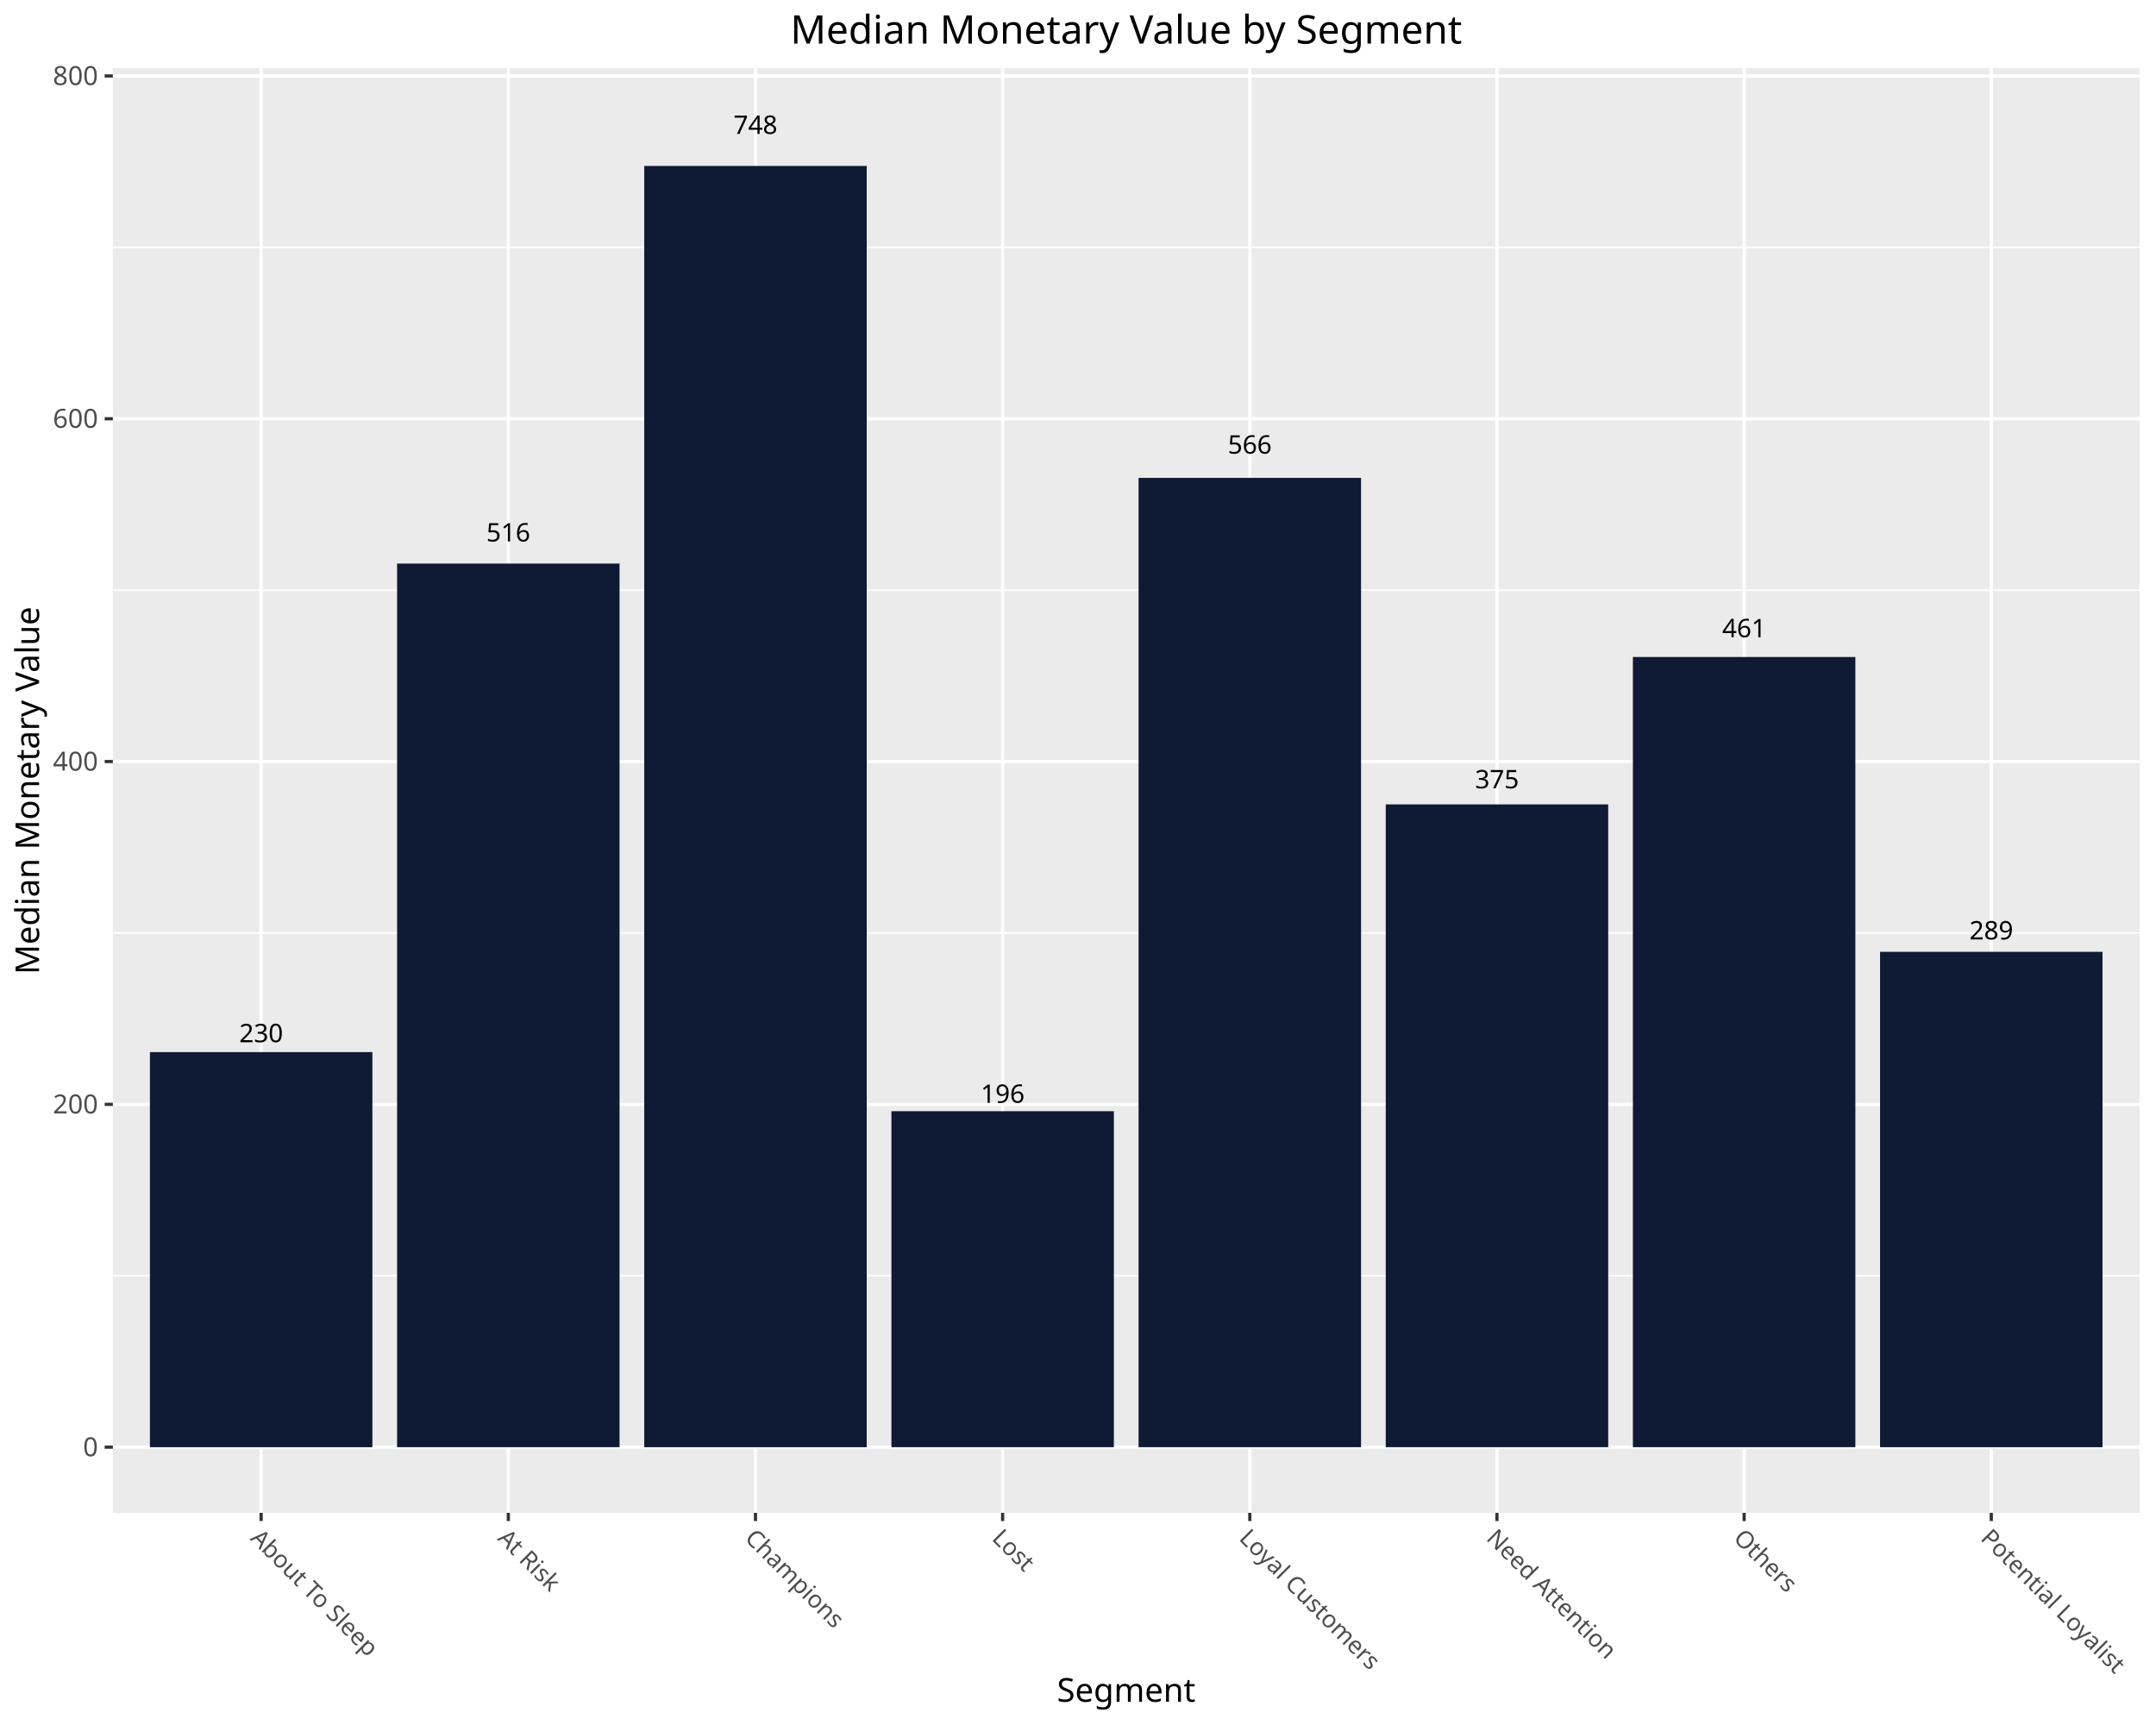
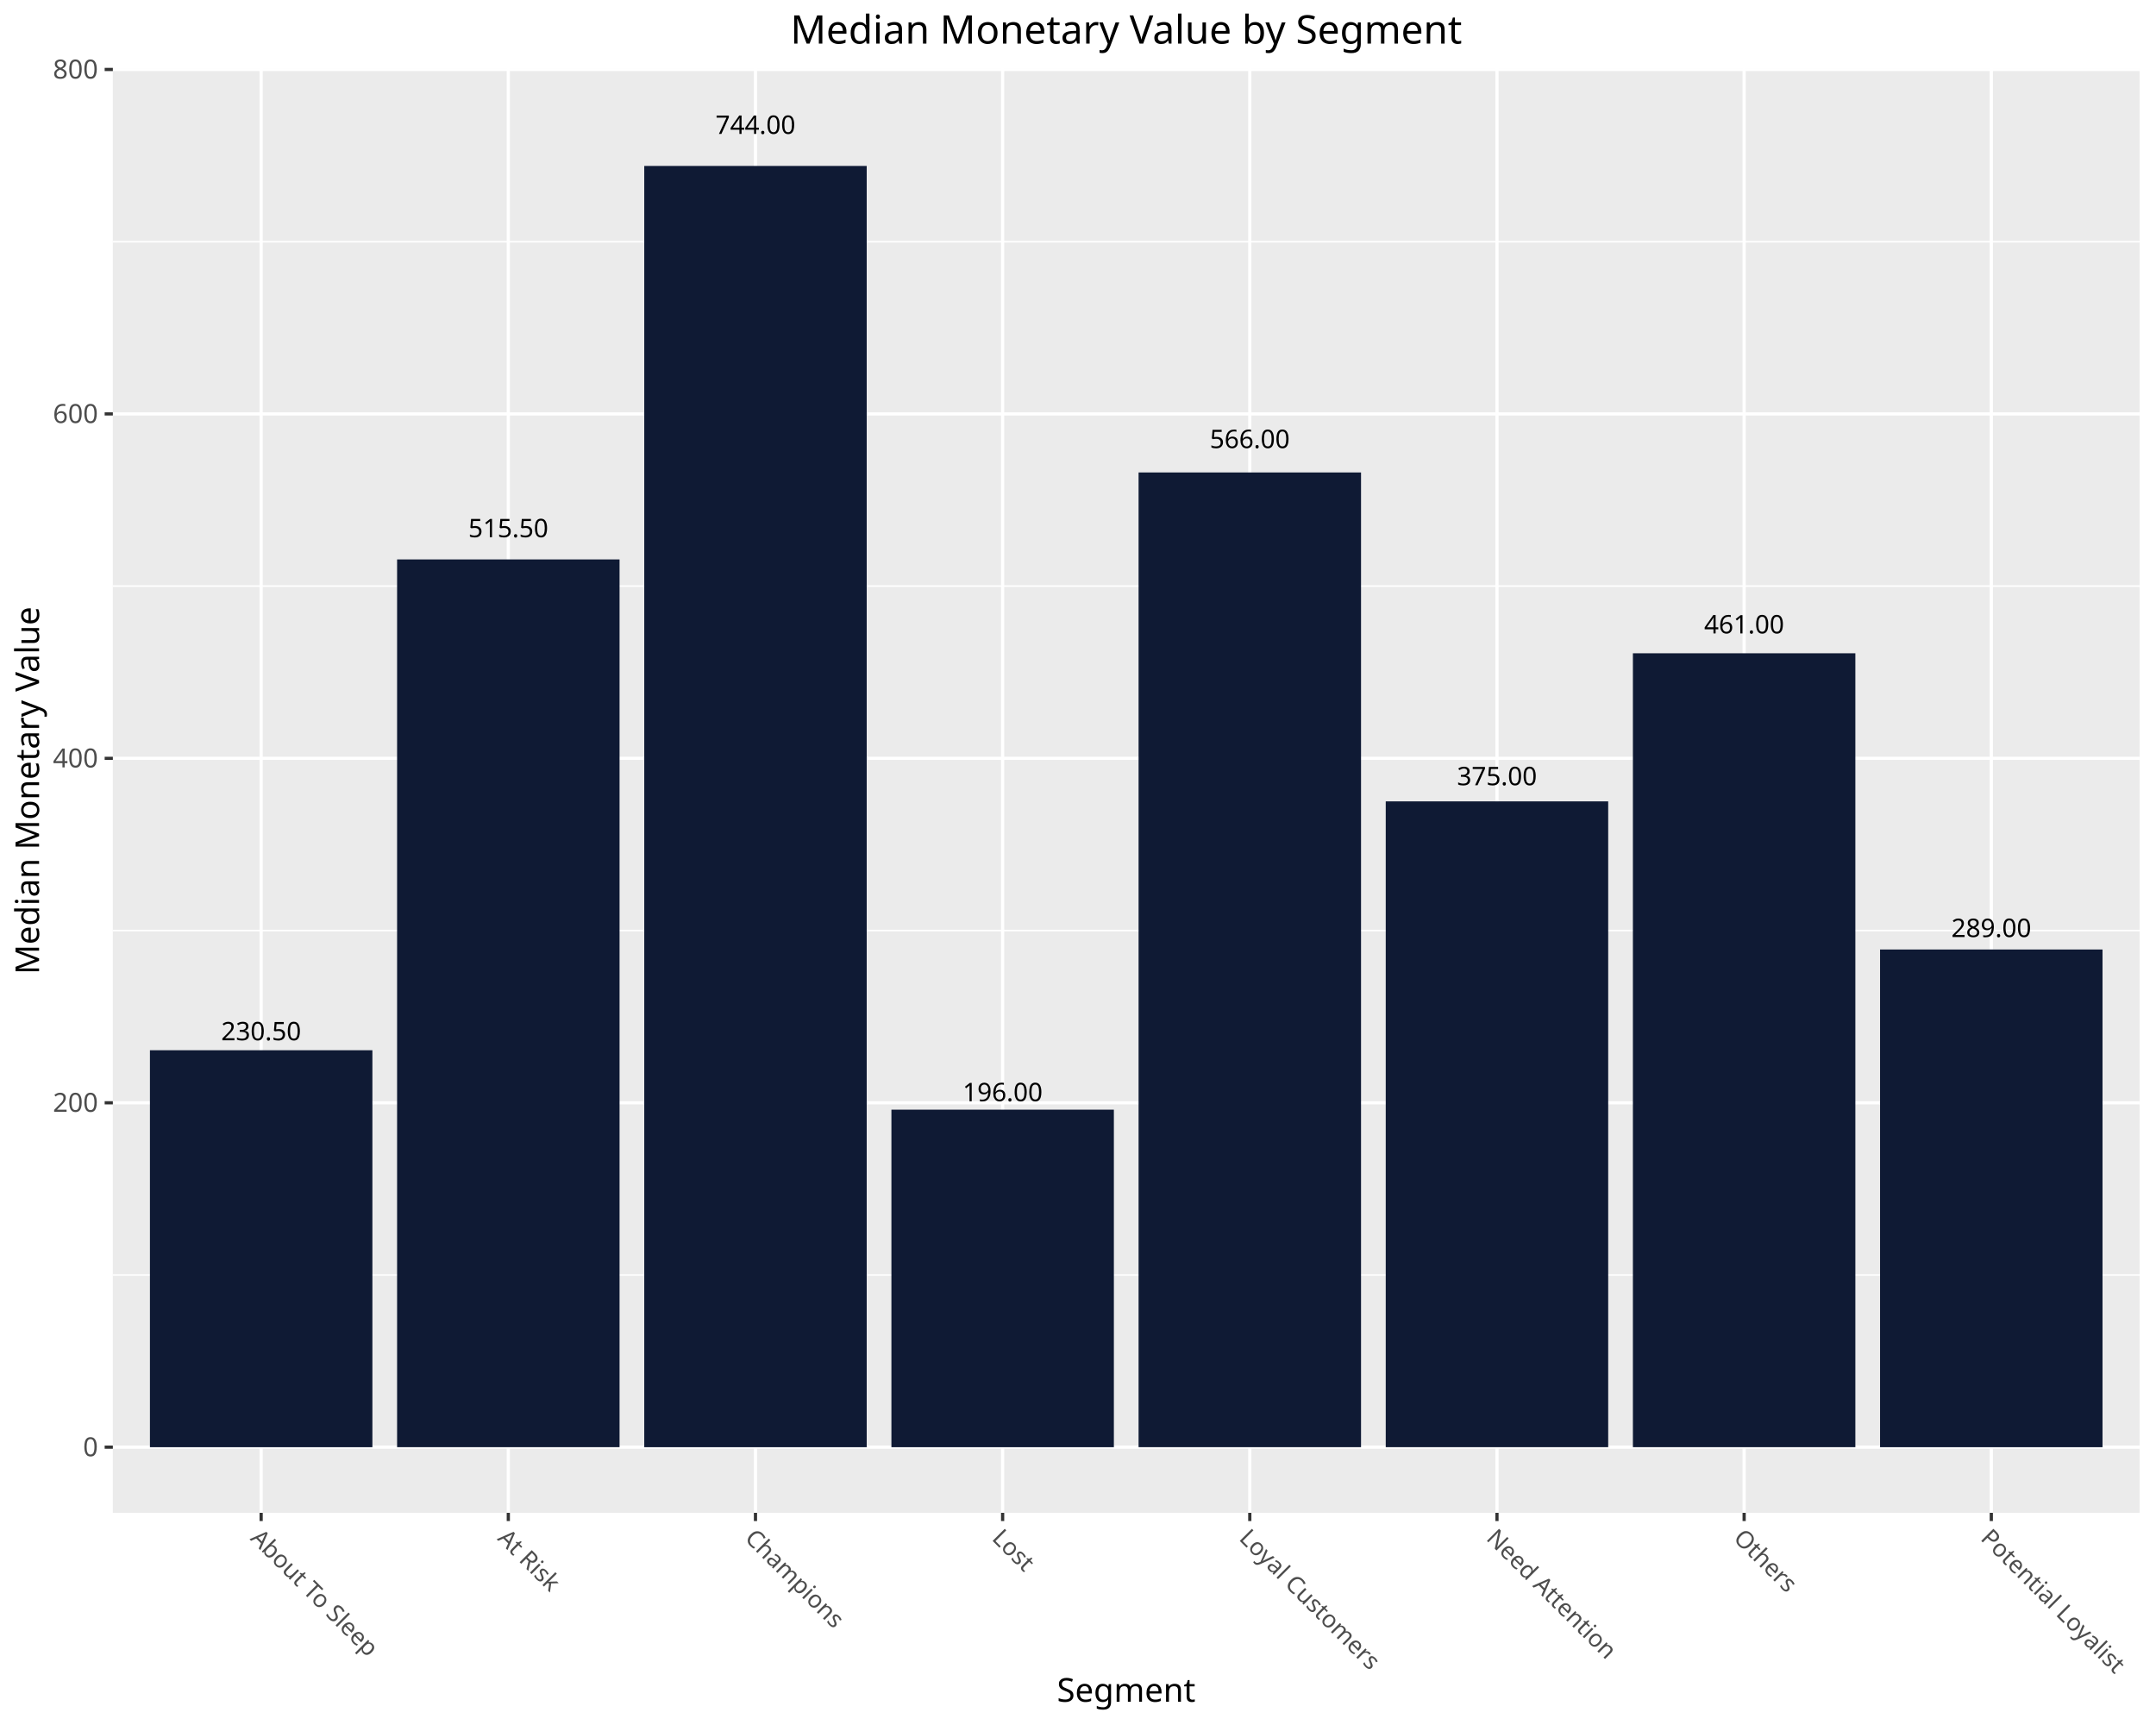
<svg xmlns="http://www.w3.org/2000/svg" class="svglite" data-engine-version="2.0" width="720.00pt" height="576.00pt" viewBox="0 0 720.00 576.00">
  <defs>
    <style type="text/css">
    .svglite line, .svglite polyline, .svglite polygon, .svglite path, .svglite rect, .svglite circle {
      fill: none;
      stroke: #000000;
      stroke-linecap: round;
      stroke-linejoin: round;
      stroke-miterlimit: 10.00;
    }
  </style>
  </defs>
  <rect width="100%" height="100%" style="stroke: none; fill: #FFFFFF;" />
  <defs>
    <clipPath id="cpMC4wMHw3MjAuMDB8MC4wMHw1NzYuMDA=">
      <rect x="0.00" y="0.00" width="720.00" height="576.00" />
    </clipPath>
  </defs>
  <g clip-path="url(#cpMC4wMHw3MjAuMDB8MC4wMHw1NzYuMDA=)">
    <rect x="0.00" y="0.00" width="720.00" height="576.00" style="stroke-width: 1.07; stroke: #FFFFFF; fill: #FFFFFF;" />
  </g>
  <defs>
    <clipPath id="cpMzcuNjl8NzE0LjUyfDIyLjc4fDUwNS4xNg==">
      <rect x="37.69" y="22.78" width="676.83" height="482.38" />
    </clipPath>
  </defs>
  <g clip-path="url(#cpMzcuNjl8NzE0LjUyfDIyLjc4fDUwNS4xNg==)">
    <rect x="37.69" y="22.78" width="676.83" height="482.38" style="stroke-width: 1.07; stroke: none; fill: #EBEBEB;" />
-     <polyline points="37.69,426.00 714.52,426.00 " style="stroke-width: 0.53; stroke: #FFFFFF; stroke-linecap: butt;" />
-     <polyline points="37.69,311.53 714.52,311.53 " style="stroke-width: 0.53; stroke: #FFFFFF; stroke-linecap: butt;" />
-     <polyline points="37.69,197.06 714.52,197.06 " style="stroke-width: 0.53; stroke: #FFFFFF; stroke-linecap: butt;" />
-     <polyline points="37.69,82.59 714.52,82.59 " style="stroke-width: 0.53; stroke: #FFFFFF; stroke-linecap: butt;" />
+     <polyline points="37.69,425.73 714.52,425.73 " style="stroke-width: 0.53; stroke: #FFFFFF; stroke-linecap: butt;" />
+     <polyline points="37.69,310.72 714.52,310.72 " style="stroke-width: 0.53; stroke: #FFFFFF; stroke-linecap: butt;" />
+     <polyline points="37.69,195.71 714.52,195.71 " style="stroke-width: 0.53; stroke: #FFFFFF; stroke-linecap: butt;" />
+     <polyline points="37.69,80.71 714.52,80.71 " style="stroke-width: 0.53; stroke: #FFFFFF; stroke-linecap: butt;" />
    <polyline points="37.69,483.23 714.52,483.23 " style="stroke-width: 1.07; stroke: #FFFFFF; stroke-linecap: butt;" />
-     <polyline points="37.69,368.76 714.52,368.76 " style="stroke-width: 1.07; stroke: #FFFFFF; stroke-linecap: butt;" />
-     <polyline points="37.69,254.29 714.52,254.29 " style="stroke-width: 1.07; stroke: #FFFFFF; stroke-linecap: butt;" />
-     <polyline points="37.69,139.83 714.52,139.83 " style="stroke-width: 1.07; stroke: #FFFFFF; stroke-linecap: butt;" />
-     <polyline points="37.69,25.36 714.52,25.36 " style="stroke-width: 1.07; stroke: #FFFFFF; stroke-linecap: butt;" />
+     <polyline points="37.69,368.23 714.52,368.23 " style="stroke-width: 1.07; stroke: #FFFFFF; stroke-linecap: butt;" />
+     <polyline points="37.69,253.22 714.52,253.22 " style="stroke-width: 1.07; stroke: #FFFFFF; stroke-linecap: butt;" />
+     <polyline points="37.69,138.21 714.52,138.21 " style="stroke-width: 1.07; stroke: #FFFFFF; stroke-linecap: butt;" />
+     <polyline points="37.69,23.20 714.52,23.20 " style="stroke-width: 1.07; stroke: #FFFFFF; stroke-linecap: butt;" />
    <polyline points="87.21,505.16 87.21,22.78 " style="stroke-width: 1.07; stroke: #FFFFFF; stroke-linecap: butt;" />
    <polyline points="169.75,505.16 169.75,22.78 " style="stroke-width: 1.07; stroke: #FFFFFF; stroke-linecap: butt;" />
    <polyline points="252.29,505.16 252.29,22.78 " style="stroke-width: 1.07; stroke: #FFFFFF; stroke-linecap: butt;" />
    <polyline points="334.83,505.16 334.83,22.78 " style="stroke-width: 1.07; stroke: #FFFFFF; stroke-linecap: butt;" />
    <polyline points="417.37,505.16 417.37,22.78 " style="stroke-width: 1.07; stroke: #FFFFFF; stroke-linecap: butt;" />
    <polyline points="499.92,505.16 499.92,22.78 " style="stroke-width: 1.07; stroke: #FFFFFF; stroke-linecap: butt;" />
    <polyline points="582.46,505.16 582.46,22.78 " style="stroke-width: 1.07; stroke: #FFFFFF; stroke-linecap: butt;" />
    <polyline points="665.00,505.16 665.00,22.78 " style="stroke-width: 1.07; stroke: #FFFFFF; stroke-linecap: butt;" />
-     <rect x="297.69" y="371.05" width="74.29" height="112.18" style="stroke-width: 1.07; stroke: none; stroke-linecap: butt; stroke-linejoin: miter; fill: #0F1A34;" />
-     <rect x="50.07" y="351.31" width="74.29" height="131.93" style="stroke-width: 1.07; stroke: none; stroke-linecap: butt; stroke-linejoin: miter; fill: #0F1A34;" />
-     <rect x="627.85" y="317.83" width="74.29" height="165.41" style="stroke-width: 1.07; stroke: none; stroke-linecap: butt; stroke-linejoin: miter; fill: #0F1A34;" />
-     <rect x="462.77" y="268.60" width="74.29" height="214.63" style="stroke-width: 1.07; stroke: none; stroke-linecap: butt; stroke-linejoin: miter; fill: #0F1A34;" />
-     <rect x="545.31" y="219.38" width="74.29" height="263.85" style="stroke-width: 1.07; stroke: none; stroke-linecap: butt; stroke-linejoin: miter; fill: #0F1A34;" />
-     <rect x="132.61" y="188.19" width="74.29" height="295.04" style="stroke-width: 1.07; stroke: none; stroke-linecap: butt; stroke-linejoin: miter; fill: #0F1A34;" />
-     <rect x="380.23" y="159.57" width="74.29" height="323.66" style="stroke-width: 1.07; stroke: none; stroke-linecap: butt; stroke-linejoin: miter; fill: #0F1A34;" />
+     <rect x="297.69" y="370.53" width="74.29" height="112.71" style="stroke-width: 1.07; stroke: none; stroke-linecap: butt; stroke-linejoin: miter; fill: #0F1A34;" />
+     <rect x="50.07" y="350.69" width="74.29" height="132.55" style="stroke-width: 1.07; stroke: none; stroke-linecap: butt; stroke-linejoin: miter; fill: #0F1A34;" />
+     <rect x="627.85" y="317.05" width="74.29" height="166.19" style="stroke-width: 1.07; stroke: none; stroke-linecap: butt; stroke-linejoin: miter; fill: #0F1A34;" />
+     <rect x="462.77" y="267.59" width="74.29" height="215.64" style="stroke-width: 1.07; stroke: none; stroke-linecap: butt; stroke-linejoin: miter; fill: #0F1A34;" />
+     <rect x="545.31" y="218.14" width="74.29" height="265.09" style="stroke-width: 1.07; stroke: none; stroke-linecap: butt; stroke-linejoin: miter; fill: #0F1A34;" />
+     <rect x="132.61" y="186.80" width="74.29" height="296.43" style="stroke-width: 1.07; stroke: none; stroke-linecap: butt; stroke-linejoin: miter; fill: #0F1A34;" />
+     <rect x="380.23" y="157.76" width="74.29" height="325.47" style="stroke-width: 1.07; stroke: none; stroke-linecap: butt; stroke-linejoin: miter; fill: #0F1A34;" />
    <rect x="215.15" y="55.41" width="74.29" height="427.83" style="stroke-width: 1.07; stroke: none; stroke-linecap: butt; stroke-linejoin: miter; fill: #0F1A34;" />
-     <text x="334.83" y="368.25" text-anchor="middle" style="font-size: 8.54px; font-family: sans;" textLength="14.24px" lengthAdjust="spacingAndGlyphs">196</text>
-     <text x="87.21" y="348.01" text-anchor="middle" style="font-size: 8.54px; font-family: sans;" textLength="14.24px" lengthAdjust="spacingAndGlyphs">230</text>
-     <text x="665.00" y="313.69" text-anchor="middle" style="font-size: 8.54px; font-family: sans;" textLength="14.24px" lengthAdjust="spacingAndGlyphs">289</text>
-     <text x="499.92" y="263.24" text-anchor="middle" style="font-size: 8.54px; font-family: sans;" textLength="14.24px" lengthAdjust="spacingAndGlyphs">375</text>
-     <text x="582.46" y="212.79" text-anchor="middle" style="font-size: 8.54px; font-family: sans;" textLength="14.24px" lengthAdjust="spacingAndGlyphs">461</text>
-     <text x="169.75" y="180.81" text-anchor="middle" style="font-size: 8.54px; font-family: sans;" textLength="14.24px" lengthAdjust="spacingAndGlyphs">516</text>
-     <text x="417.37" y="151.48" text-anchor="middle" style="font-size: 8.54px; font-family: sans;" textLength="14.24px" lengthAdjust="spacingAndGlyphs">566</text>
-     <text x="252.29" y="44.71" text-anchor="middle" style="font-size: 8.54px; font-family: sans;" textLength="14.24px" lengthAdjust="spacingAndGlyphs">748</text>
+     <text x="334.83" y="367.71" text-anchor="middle" style="font-size: 8.54px; font-family: sans;" textLength="26.11px" lengthAdjust="spacingAndGlyphs">196.00</text>
+     <text x="87.21" y="347.37" text-anchor="middle" style="font-size: 8.54px; font-family: sans;" textLength="26.11px" lengthAdjust="spacingAndGlyphs">230.50</text>
+     <text x="665.00" y="312.89" text-anchor="middle" style="font-size: 8.54px; font-family: sans;" textLength="26.11px" lengthAdjust="spacingAndGlyphs">289.00</text>
+     <text x="499.92" y="262.20" text-anchor="middle" style="font-size: 8.54px; font-family: sans;" textLength="26.11px" lengthAdjust="spacingAndGlyphs">375.00</text>
+     <text x="582.46" y="211.51" text-anchor="middle" style="font-size: 8.54px; font-family: sans;" textLength="26.11px" lengthAdjust="spacingAndGlyphs">461.00</text>
+     <text x="169.75" y="179.39" text-anchor="middle" style="font-size: 8.54px; font-family: sans;" textLength="26.11px" lengthAdjust="spacingAndGlyphs">515.50</text>
+     <text x="417.37" y="149.63" text-anchor="middle" style="font-size: 8.54px; font-family: sans;" textLength="26.11px" lengthAdjust="spacingAndGlyphs">566.00</text>
+     <text x="252.29" y="44.71" text-anchor="middle" style="font-size: 8.54px; font-family: sans;" textLength="26.11px" lengthAdjust="spacingAndGlyphs">744.00</text>
  </g>
  <g clip-path="url(#cpMC4wMHw3MjAuMDB8MC4wMHw1NzYuMDA=)">
    <text x="32.76" y="486.26" text-anchor="end" style="font-size: 8.80px; fill: #4D4D4D; font-family: sans;" textLength="4.89px" lengthAdjust="spacingAndGlyphs">0</text>
-     <text x="32.76" y="371.79" text-anchor="end" style="font-size: 8.80px; fill: #4D4D4D; font-family: sans;" textLength="14.68px" lengthAdjust="spacingAndGlyphs">200</text>
-     <text x="32.76" y="257.32" text-anchor="end" style="font-size: 8.80px; fill: #4D4D4D; font-family: sans;" textLength="14.68px" lengthAdjust="spacingAndGlyphs">400</text>
-     <text x="32.76" y="142.85" text-anchor="end" style="font-size: 8.80px; fill: #4D4D4D; font-family: sans;" textLength="14.68px" lengthAdjust="spacingAndGlyphs">600</text>
-     <text x="32.76" y="28.39" text-anchor="end" style="font-size: 8.80px; fill: #4D4D4D; font-family: sans;" textLength="14.68px" lengthAdjust="spacingAndGlyphs">800</text>
+     <text x="32.76" y="371.25" text-anchor="end" style="font-size: 8.80px; fill: #4D4D4D; font-family: sans;" textLength="14.68px" lengthAdjust="spacingAndGlyphs">200</text>
+     <text x="32.76" y="256.25" text-anchor="end" style="font-size: 8.80px; fill: #4D4D4D; font-family: sans;" textLength="14.68px" lengthAdjust="spacingAndGlyphs">400</text>
+     <text x="32.76" y="141.24" text-anchor="end" style="font-size: 8.80px; fill: #4D4D4D; font-family: sans;" textLength="14.68px" lengthAdjust="spacingAndGlyphs">600</text>
+     <text x="32.76" y="26.23" text-anchor="end" style="font-size: 8.80px; fill: #4D4D4D; font-family: sans;" textLength="14.68px" lengthAdjust="spacingAndGlyphs">800</text>
    <polyline points="34.95,483.23 37.69,483.23 " style="stroke-width: 1.07; stroke: #333333; stroke-linecap: butt;" />
-     <polyline points="34.95,368.76 37.69,368.76 " style="stroke-width: 1.07; stroke: #333333; stroke-linecap: butt;" />
-     <polyline points="34.95,254.29 37.69,254.29 " style="stroke-width: 1.07; stroke: #333333; stroke-linecap: butt;" />
-     <polyline points="34.95,139.83 37.69,139.83 " style="stroke-width: 1.07; stroke: #333333; stroke-linecap: butt;" />
-     <polyline points="34.95,25.36 37.69,25.36 " style="stroke-width: 1.07; stroke: #333333; stroke-linecap: butt;" />
+     <polyline points="34.95,368.23 37.69,368.23 " style="stroke-width: 1.07; stroke: #333333; stroke-linecap: butt;" />
+     <polyline points="34.95,253.22 37.69,253.22 " style="stroke-width: 1.07; stroke: #333333; stroke-linecap: butt;" />
+     <polyline points="34.95,138.21 37.69,138.21 " style="stroke-width: 1.07; stroke: #333333; stroke-linecap: butt;" />
+     <polyline points="34.95,23.20 37.69,23.20 " style="stroke-width: 1.07; stroke: #333333; stroke-linecap: butt;" />
    <polyline points="87.21,507.90 87.21,505.16 " style="stroke-width: 1.07; stroke: #333333; stroke-linecap: butt;" />
    <polyline points="169.75,507.90 169.75,505.16 " style="stroke-width: 1.07; stroke: #333333; stroke-linecap: butt;" />
    <polyline points="252.29,507.90 252.29,505.16 " style="stroke-width: 1.07; stroke: #333333; stroke-linecap: butt;" />
    <polyline points="334.83,507.90 334.83,505.16 " style="stroke-width: 1.07; stroke: #333333; stroke-linecap: butt;" />
    <polyline points="417.37,507.90 417.37,505.16 " style="stroke-width: 1.07; stroke: #333333; stroke-linecap: butt;" />
    <polyline points="499.92,507.90 499.92,505.16 " style="stroke-width: 1.07; stroke: #333333; stroke-linecap: butt;" />
    <polyline points="582.46,507.90 582.46,505.16 " style="stroke-width: 1.07; stroke: #333333; stroke-linecap: butt;" />
    <polyline points="665.00,507.90 665.00,505.16 " style="stroke-width: 1.07; stroke: #333333; stroke-linecap: butt;" />
    <text transform="translate(83.32,513.98) rotate(-315)" style="font-size: 8.00px; fill: #4D4D4D; font-family: sans;" textLength="55.15px" lengthAdjust="spacingAndGlyphs">About To Sleep</text>
    <text transform="translate(165.86,513.98) rotate(-315)" style="font-size: 8.00px; fill: #4D4D4D; font-family: sans;" textLength="25.34px" lengthAdjust="spacingAndGlyphs">At Risk</text>
    <text transform="translate(248.40,513.98) rotate(-315)" style="font-size: 8.00px; fill: #4D4D4D; font-family: sans;" textLength="40.47px" lengthAdjust="spacingAndGlyphs">Champions</text>
    <text transform="translate(330.94,513.98) rotate(-315)" style="font-size: 8.00px; fill: #4D4D4D; font-family: sans;" textLength="15.12px" lengthAdjust="spacingAndGlyphs">Lost</text>
    <text transform="translate(413.48,513.98) rotate(-315)" style="font-size: 8.00px; fill: #4D4D4D; font-family: sans;" textLength="60.04px" lengthAdjust="spacingAndGlyphs">Loyal Customers</text>
    <text transform="translate(496.02,513.98) rotate(-315)" style="font-size: 8.00px; fill: #4D4D4D; font-family: sans;" textLength="52.93px" lengthAdjust="spacingAndGlyphs">Need Attention</text>
    <text transform="translate(578.56,513.98) rotate(-315)" style="font-size: 8.00px; fill: #4D4D4D; font-family: sans;" textLength="24.01px" lengthAdjust="spacingAndGlyphs">Others</text>
    <text transform="translate(661.10,513.98) rotate(-315)" style="font-size: 8.00px; fill: #4D4D4D; font-family: sans;" textLength="60.48px" lengthAdjust="spacingAndGlyphs">Potential Loyalist</text>
    <text x="376.10" y="568.24" text-anchor="middle" style="font-size: 11.00px; font-family: sans;" textLength="44.04px" lengthAdjust="spacingAndGlyphs">Segment</text>
    <text transform="translate(13.05,263.97) rotate(-90)" text-anchor="middle" style="font-size: 11.00px; font-family: sans;" textLength="116.19px" lengthAdjust="spacingAndGlyphs">Median Monetary Value</text>
    <text x="376.10" y="14.56" text-anchor="middle" style="font-size: 13.20px; font-family: sans;" textLength="217.22px" lengthAdjust="spacingAndGlyphs">Median Monetary Value  by Segment</text>
  </g>
</svg>
